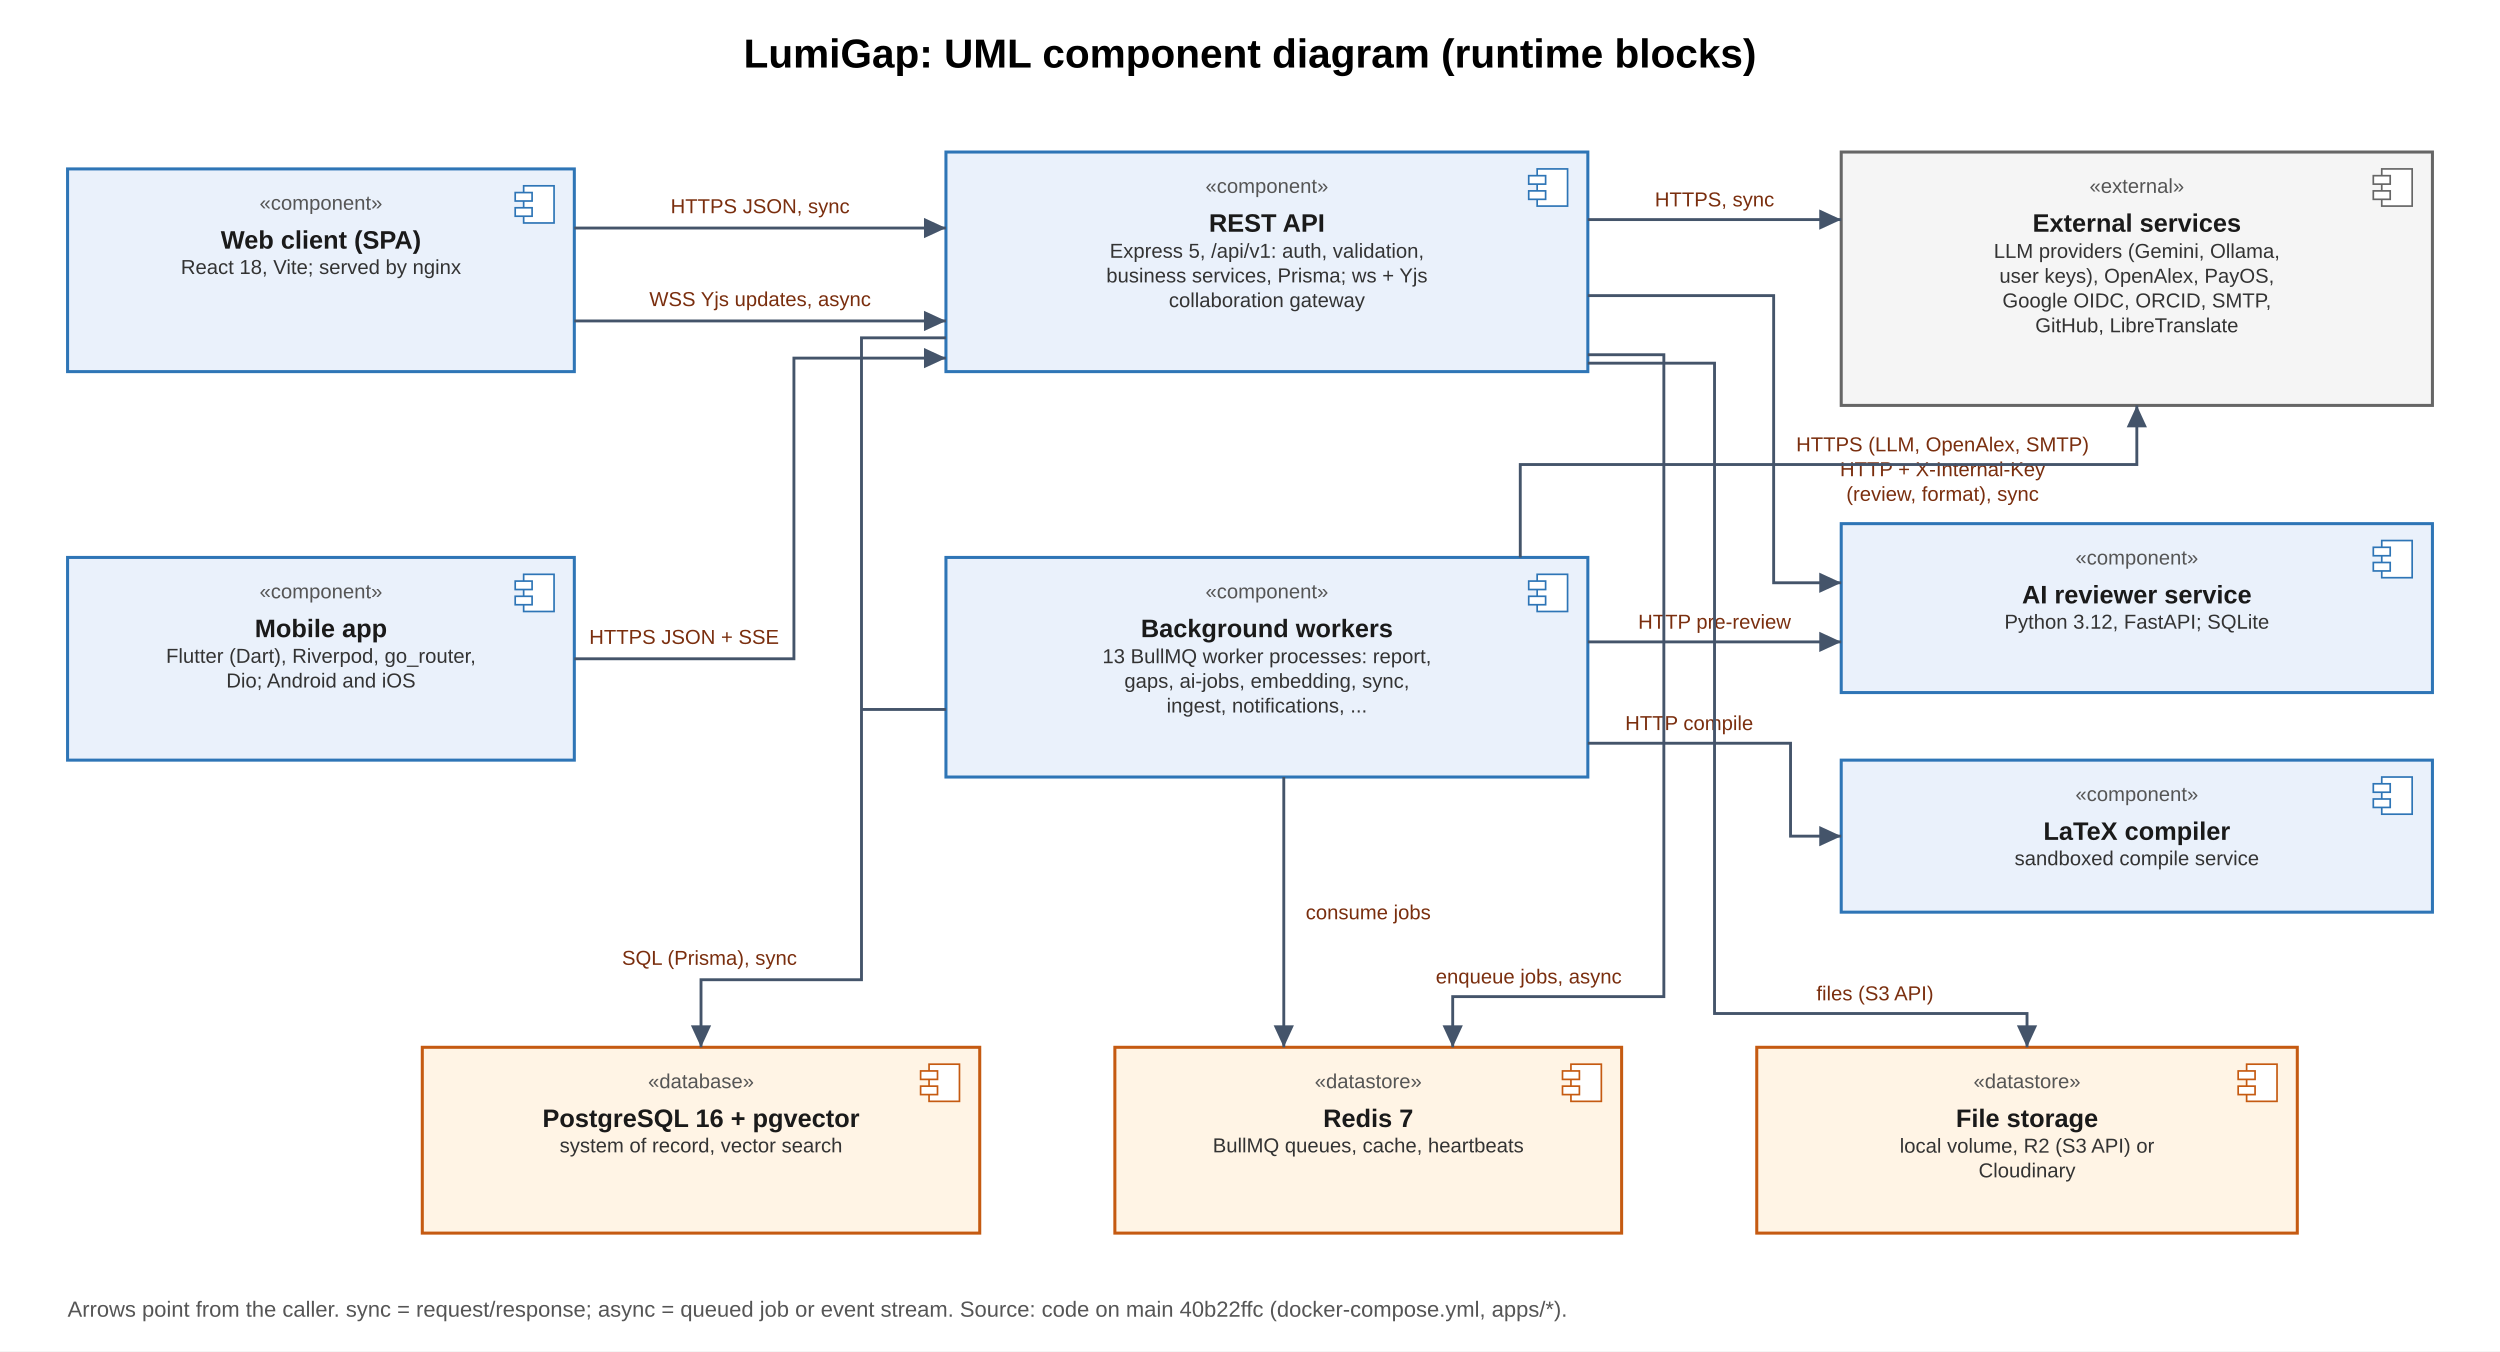
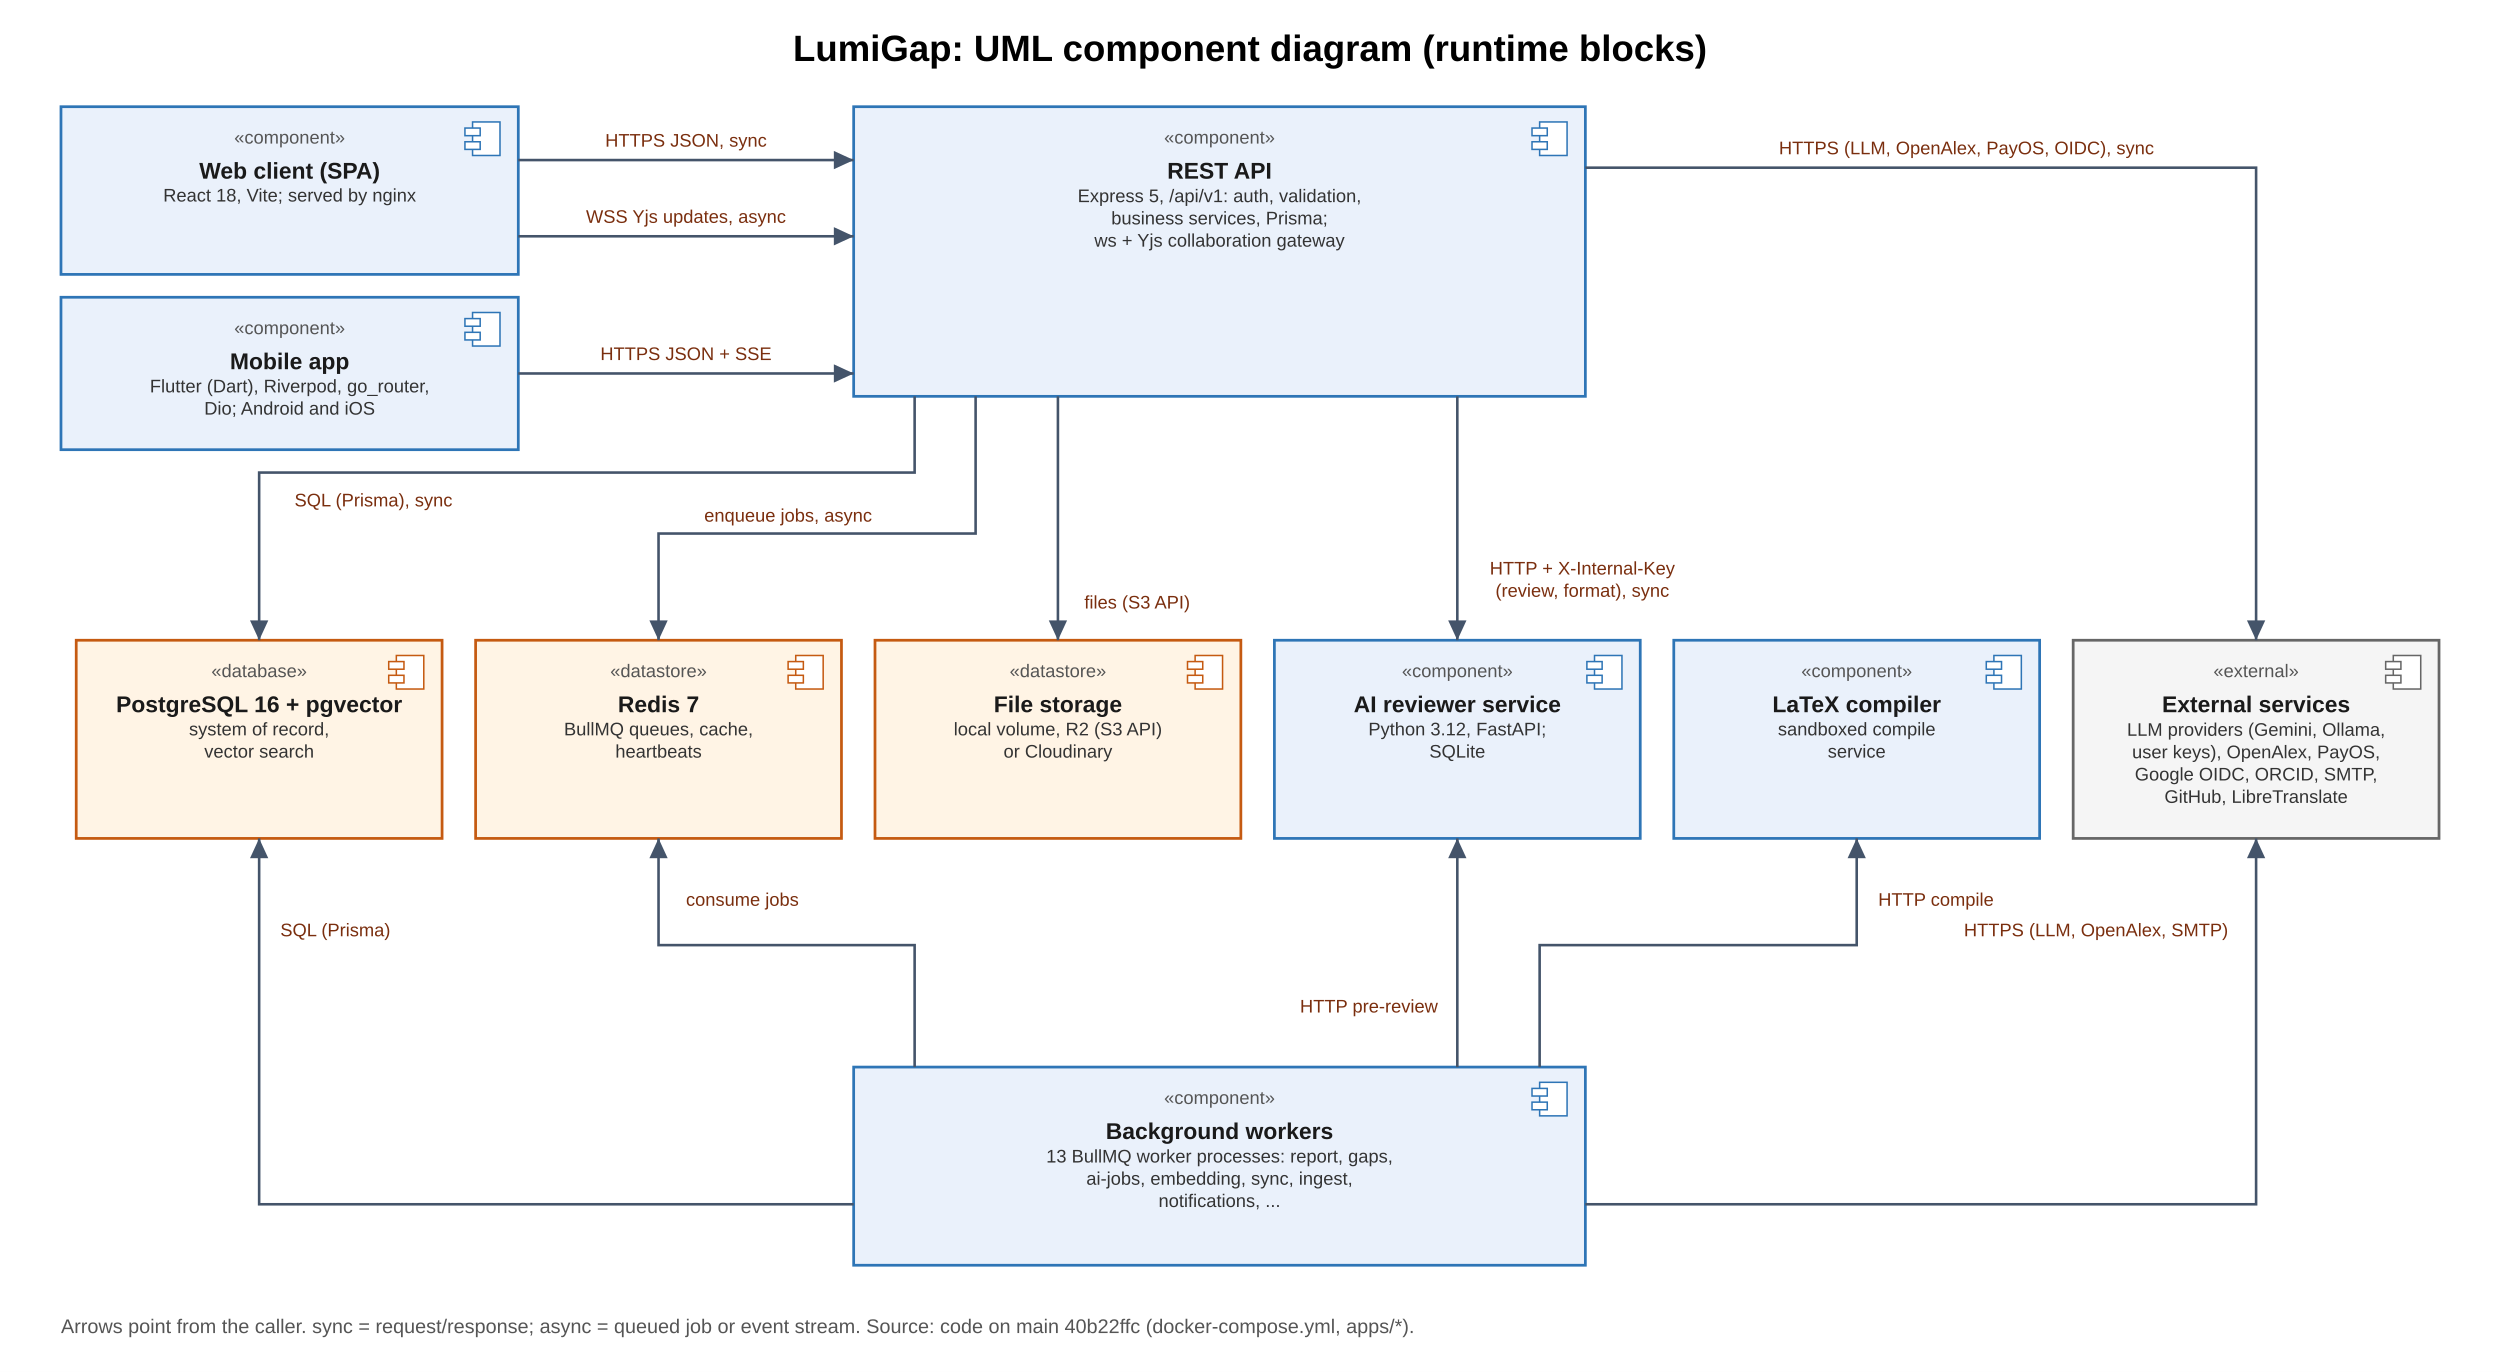
- <svg xmlns="http://www.w3.org/2000/svg" width="1480" height="800" viewBox="0 0 1480 800" font-family="Arial">
-   <rect width="1480" height="800" fill="white" />
-   <text x="740.0" y="40" font-size="24" font-weight="bold" text-anchor="middle">LumiGap: UML component diagram (runtime blocks)</text>
-   <rect x="40" y="100" width="300" height="120" fill="#EAF1FB" stroke="#2E75B6" stroke-width="1.8" />
-   <rect x="310" y="110" width="18" height="22" fill="white" stroke="#2E75B6" />
-   <rect x="305" y="114" width="10" height="5" fill="white" stroke="#2E75B6" />
-   <rect x="305" y="123" width="10" height="5" fill="white" stroke="#2E75B6" />
-   <text x="190.0" y="124.2" font-size="12" text-anchor="middle" font-weight="normal" fill="#555">«component»</text>
-   <text x="190.0" y="147.2" font-size="15" text-anchor="middle" font-weight="bold" fill="#1A1A1A">Web client (SPA)</text>
-   <text x="190.0" y="162.2" font-size="12" text-anchor="middle" font-weight="normal" fill="#333">React 18, Vite; served by nginx</text>
-   <rect x="40" y="330" width="300" height="120" fill="#EAF1FB" stroke="#2E75B6" stroke-width="1.8" />
-   <rect x="310" y="340" width="18" height="22" fill="white" stroke="#2E75B6" />
-   <rect x="305" y="344" width="10" height="5" fill="white" stroke="#2E75B6" />
-   <rect x="305" y="353" width="10" height="5" fill="white" stroke="#2E75B6" />
-   <text x="190.0" y="354.2" font-size="12" text-anchor="middle" font-weight="normal" fill="#555">«component»</text>
-   <text x="190.0" y="377.2" font-size="15" text-anchor="middle" font-weight="bold" fill="#1A1A1A">Mobile app</text>
-   <text x="190.0" y="392.4" font-size="12" text-anchor="middle" font-weight="normal" fill="#333">Flutter (Dart), Riverpod, go_router,</text>
-   <text x="190.0" y="407.0" font-size="12" text-anchor="middle" font-weight="normal" fill="#333">Dio; Android and iOS</text>
-   <rect x="560" y="90" width="380" height="130" fill="#EAF1FB" stroke="#2E75B6" stroke-width="1.8" />
-   <rect x="910" y="100" width="18" height="22" fill="white" stroke="#2E75B6" />
-   <rect x="905" y="104" width="10" height="5" fill="white" stroke="#2E75B6" />
-   <rect x="905" y="113" width="10" height="5" fill="white" stroke="#2E75B6" />
-   <text x="750.0" y="114.2" font-size="12" text-anchor="middle" font-weight="normal" fill="#555">«component»</text>
-   <text x="750.0" y="137.2" font-size="15" text-anchor="middle" font-weight="bold" fill="#1A1A1A">REST API</text>
-   <text x="750.0" y="152.6" font-size="12" text-anchor="middle" font-weight="normal" fill="#333">Express 5, /api/v1: auth, validation,</text>
-   <text x="750.0" y="167.2" font-size="12" text-anchor="middle" font-weight="normal" fill="#333">business services, Prisma; ws + Yjs</text>
-   <text x="750.0" y="181.8" font-size="12" text-anchor="middle" font-weight="normal" fill="#333">collaboration gateway</text>
-   <rect x="560" y="330" width="380" height="130" fill="#EAF1FB" stroke="#2E75B6" stroke-width="1.8" />
-   <rect x="910" y="340" width="18" height="22" fill="white" stroke="#2E75B6" />
-   <rect x="905" y="344" width="10" height="5" fill="white" stroke="#2E75B6" />
-   <rect x="905" y="353" width="10" height="5" fill="white" stroke="#2E75B6" />
-   <text x="750.0" y="354.2" font-size="12" text-anchor="middle" font-weight="normal" fill="#555">«component»</text>
-   <text x="750.0" y="377.2" font-size="15" text-anchor="middle" font-weight="bold" fill="#1A1A1A">Background workers</text>
-   <text x="750.0" y="392.6" font-size="12" text-anchor="middle" font-weight="normal" fill="#333">13 BullMQ worker processes: report,</text>
-   <text x="750.0" y="407.2" font-size="12" text-anchor="middle" font-weight="normal" fill="#333">gaps, ai-jobs, embedding, sync,</text>
-   <text x="750.0" y="421.8" font-size="12" text-anchor="middle" font-weight="normal" fill="#333">ingest, notifications, ...</text>
-   <rect x="1090" y="90" width="350" height="150" fill="#F5F5F5" stroke="#666" stroke-width="1.8" />
-   <rect x="1410" y="100" width="18" height="22" fill="white" stroke="#666" />
-   <rect x="1405" y="104" width="10" height="5" fill="white" stroke="#666" />
-   <rect x="1405" y="113" width="10" height="5" fill="white" stroke="#666" />
-   <text x="1265.0" y="114.2" font-size="12" text-anchor="middle" font-weight="normal" fill="#555">«external»</text>
-   <text x="1265.0" y="137.2" font-size="15" text-anchor="middle" font-weight="bold" fill="#1A1A1A">External services</text>
-   <text x="1265.0" y="152.7" font-size="12" text-anchor="middle" font-weight="normal" fill="#333">LLM providers (Gemini, Ollama,</text>
-   <text x="1265.0" y="167.4" font-size="12" text-anchor="middle" font-weight="normal" fill="#333">user keys), OpenAlex, PayOS,</text>
-   <text x="1265.0" y="182.0" font-size="12" text-anchor="middle" font-weight="normal" fill="#333">Google OIDC, ORCID, SMTP,</text>
-   <text x="1265.0" y="196.7" font-size="12" text-anchor="middle" font-weight="normal" fill="#333">GitHub, LibreTranslate</text>
-   <rect x="1090" y="310" width="350" height="100" fill="#EAF1FB" stroke="#2E75B6" stroke-width="1.8" />
-   <rect x="1410" y="320" width="18" height="22" fill="white" stroke="#2E75B6" />
-   <rect x="1405" y="324" width="10" height="5" fill="white" stroke="#2E75B6" />
-   <rect x="1405" y="333" width="10" height="5" fill="white" stroke="#2E75B6" />
-   <text x="1265.0" y="334.2" font-size="12" text-anchor="middle" font-weight="normal" fill="#555">«component»</text>
-   <text x="1265.0" y="357.2" font-size="15" text-anchor="middle" font-weight="bold" fill="#1A1A1A">AI reviewer service</text>
-   <text x="1265.0" y="372.2" font-size="12" text-anchor="middle" font-weight="normal" fill="#333">Python 3.12, FastAPI; SQLite</text>
-   <rect x="1090" y="450" width="350" height="90" fill="#EAF1FB" stroke="#2E75B6" stroke-width="1.8" />
-   <rect x="1410" y="460" width="18" height="22" fill="white" stroke="#2E75B6" />
-   <rect x="1405" y="464" width="10" height="5" fill="white" stroke="#2E75B6" />
-   <rect x="1405" y="473" width="10" height="5" fill="white" stroke="#2E75B6" />
-   <text x="1265.0" y="474.2" font-size="12" text-anchor="middle" font-weight="normal" fill="#555">«component»</text>
-   <text x="1265.0" y="497.2" font-size="15" text-anchor="middle" font-weight="bold" fill="#1A1A1A">LaTeX compiler</text>
-   <text x="1265.0" y="512.2" font-size="12" text-anchor="middle" font-weight="normal" fill="#333">sandboxed compile service</text>
-   <rect x="250" y="620" width="330" height="110" fill="#FFF4E5" stroke="#C55A11" stroke-width="1.8" />
-   <rect x="550" y="630" width="18" height="22" fill="white" stroke="#C55A11" />
-   <rect x="545" y="634" width="10" height="5" fill="white" stroke="#C55A11" />
-   <rect x="545" y="643" width="10" height="5" fill="white" stroke="#C55A11" />
-   <text x="415.0" y="644.2" font-size="12" text-anchor="middle" font-weight="normal" fill="#555">«database»</text>
-   <text x="415.0" y="667.2" font-size="15" text-anchor="middle" font-weight="bold" fill="#1A1A1A">PostgreSQL 16 + pgvector</text>
-   <text x="415.0" y="682.2" font-size="12" text-anchor="middle" font-weight="normal" fill="#333">system of record, vector search</text>
-   <rect x="660" y="620" width="300" height="110" fill="#FFF4E5" stroke="#C55A11" stroke-width="1.8" />
-   <rect x="930" y="630" width="18" height="22" fill="white" stroke="#C55A11" />
-   <rect x="925" y="634" width="10" height="5" fill="white" stroke="#C55A11" />
-   <rect x="925" y="643" width="10" height="5" fill="white" stroke="#C55A11" />
-   <text x="810.0" y="644.2" font-size="12" text-anchor="middle" font-weight="normal" fill="#555">«datastore»</text>
-   <text x="810.0" y="667.2" font-size="15" text-anchor="middle" font-weight="bold" fill="#1A1A1A">Redis 7</text>
-   <text x="810.0" y="682.2" font-size="12" text-anchor="middle" font-weight="normal" fill="#333">BullMQ queues, cache, heartbeats</text>
-   <rect x="1040" y="620" width="320" height="110" fill="#FFF4E5" stroke="#C55A11" stroke-width="1.8" />
-   <rect x="1330" y="630" width="18" height="22" fill="white" stroke="#C55A11" />
-   <rect x="1325" y="634" width="10" height="5" fill="white" stroke="#C55A11" />
-   <rect x="1325" y="643" width="10" height="5" fill="white" stroke="#C55A11" />
-   <text x="1200.0" y="644.2" font-size="12" text-anchor="middle" font-weight="normal" fill="#555">«datastore»</text>
-   <text x="1200.0" y="667.2" font-size="15" text-anchor="middle" font-weight="bold" fill="#1A1A1A">File storage</text>
-   <text x="1200.0" y="682.4" font-size="12" text-anchor="middle" font-weight="normal" fill="#333">local volume, R2 (S3 API) or</text>
-   <text x="1200.0" y="697.0" font-size="12" text-anchor="middle" font-weight="normal" fill="#333">Cloudinary</text>
-   <polyline points="340.0,135.0 560.0,135.0" fill="none" stroke="#44546A" stroke-width="1.7" />
-   <polygon points="560.0,135.0 547.0,129.0 547.0,141.0" fill="#44546A" />
-   <text x="450.0" y="126.2" font-size="12" text-anchor="middle" font-weight="normal" fill="#7A2E0E">HTTPS JSON, sync</text>
-   <polyline points="340.0,190.0 560.0,190.0" fill="none" stroke="#44546A" stroke-width="1.7" />
-   <polygon points="560.0,190.0 547.0,184.0 547.0,196.0" fill="#44546A" />
-   <text x="450.0" y="181.2" font-size="12" text-anchor="middle" font-weight="normal" fill="#7A2E0E">WSS Yjs updates, async</text>
-   <polyline points="340.0,390.0 470.0,390.0 470.0,212.0 560.0,212.0" fill="none" stroke="#44546A" stroke-width="1.7" />
-   <polygon points="560.0,212.0 547.0,206.0 547.0,218.0" fill="#44546A" />
-   <text x="405.0" y="381.2" font-size="12" text-anchor="middle" font-weight="normal" fill="#7A2E0E">HTTPS JSON + SSE</text>
-   <polyline points="940.0,130.0 1090.0,130.0" fill="none" stroke="#44546A" stroke-width="1.7" />
-   <polygon points="1090.0,130.0 1077.0,124.0 1077.0,136.0" fill="#44546A" />
-   <text x="1015.0" y="122.2" font-size="12" text-anchor="middle" font-weight="normal" fill="#7A2E0E">HTTPS, sync</text>
-   <polyline points="940.0,175.0 1050.0,175.0 1050.0,345.0 1090.0,345.0" fill="none" stroke="#44546A" stroke-width="1.7" />
-   <polygon points="1090.0,345.0 1077.0,339.0 1077.0,351.0" fill="#44546A" />
-   <text x="1150.0" y="281.9" font-size="12" text-anchor="middle" font-weight="normal" fill="#7A2E0E">HTTP + X-Internal-Key</text>
-   <text x="1150.0" y="296.5" font-size="12" text-anchor="middle" font-weight="normal" fill="#7A2E0E">(review, format), sync</text>
-   <polyline points="940.0,380.0 1090.0,380.0" fill="none" stroke="#44546A" stroke-width="1.7" />
-   <polygon points="1090.0,380.0 1077.0,374.0 1077.0,386.0" fill="#44546A" />
-   <text x="1015.0" y="372.2" font-size="12" text-anchor="middle" font-weight="normal" fill="#7A2E0E">HTTP pre-review</text>
-   <polyline points="940.0,440.0 1060.0,440.0 1060.0,495.0 1090.0,495.0" fill="none" stroke="#44546A" stroke-width="1.7" />
-   <polygon points="1090.0,495.0 1077.0,489.0 1077.0,501.0" fill="#44546A" />
-   <text x="1000.0" y="432.2" font-size="12" text-anchor="middle" font-weight="normal" fill="#7A2E0E">HTTP compile</text>
-   <polyline points="900.0,330.0 900.0,275.0 1265.0,275.0 1265.0,240.0" fill="none" stroke="#44546A" stroke-width="1.7" />
-   <polygon points="1265.0,240.0 1259.0,253.0 1271.0,253.0" fill="#44546A" />
-   <text x="1150.0" y="267.2" font-size="12" text-anchor="middle" font-weight="normal" fill="#7A2E0E">HTTPS (LLM, OpenAlex, SMTP)</text>
-   <polyline points="560.0,200.0 510.0,200.0 510.0,580.0 415.0,580.0 415.0,620.0" fill="none" stroke="#44546A" stroke-width="1.7" />
-   <polygon points="415.0,620.0 421.0,607.0 409.0,607.0" fill="#44546A" />
-   <text x="420.0" y="571.2" font-size="12" text-anchor="middle" font-weight="normal" fill="#7A2E0E">SQL (Prisma), sync</text>
-   <polyline points="560.0,420.0 510.0,420.0" fill="none" stroke="#44546A" stroke-width="1.7" />
-   <polyline points="940.0,210.0 985.0,210.0 985.0,590.0 860.0,590.0 860.0,620.0" fill="none" stroke="#44546A" stroke-width="1.7" />
-   <polygon points="860.0,620.0 866.0,607.0 854.0,607.0" fill="#44546A" />
-   <text x="905.0" y="582.2" font-size="12" text-anchor="middle" font-weight="normal" fill="#7A2E0E">enqueue jobs, async</text>
-   <polyline points="760.0,460.0 760.0,620.0" fill="none" stroke="#44546A" stroke-width="1.7" />
-   <polygon points="760.0,620.0 766.0,607.0 754.0,607.0" fill="#44546A" />
-   <text x="810.0" y="544.2" font-size="12" text-anchor="middle" font-weight="normal" fill="#7A2E0E">consume jobs</text>
-   <polyline points="940.0,215.0 1015.0,215.0 1015.0,600.0 1200.0,600.0 1200.0,620.0" fill="none" stroke="#44546A" stroke-width="1.7" />
-   <polygon points="1200.0,620.0 1206.0,607.0 1194.0,607.0" fill="#44546A" />
-   <text x="1110.0" y="592.2" font-size="12" text-anchor="middle" font-weight="normal" fill="#7A2E0E">files (S3 API)</text>
-   <text x="40.0" y="779.5" font-size="13" text-anchor="start" font-weight="normal" fill="#555">Arrows point from the caller. sync = request/response; async = queued job or event stream. Source: code on main 40b22ffc (docker-compose.yml, apps/*).</text>
+ <svg xmlns="http://www.w3.org/2000/svg" width="1640" height="900" viewBox="0 0 1640 900" font-family="Arial">
+   <rect width="1640" height="900" fill="white" />
+   <text x="820.0" y="40" font-size="24" font-weight="bold" text-anchor="middle">LumiGap: UML component diagram (runtime blocks)</text>
+   <rect x="40" y="70" width="300" height="110" fill="#EAF1FB" stroke="#2E75B6" stroke-width="1.8" />
+   <rect x="310" y="80" width="18" height="22" fill="white" stroke="#2E75B6" />
+   <rect x="305" y="84" width="10" height="5" fill="white" stroke="#2E75B6" />
+   <rect x="305" y="93" width="10" height="5" fill="white" stroke="#2E75B6" />
+   <text x="190.0" y="94.2" font-size="12" text-anchor="middle" font-weight="normal" fill="#555">«component»</text>
+   <text x="190.0" y="117.2" font-size="15" text-anchor="middle" font-weight="bold" fill="#1A1A1A">Web client (SPA)</text>
+   <text x="190.0" y="132.2" font-size="12" text-anchor="middle" font-weight="normal" fill="#333">React 18, Vite; served by nginx</text>
+   <rect x="40" y="195" width="300" height="100" fill="#EAF1FB" stroke="#2E75B6" stroke-width="1.8" />
+   <rect x="310" y="205" width="18" height="22" fill="white" stroke="#2E75B6" />
+   <rect x="305" y="209" width="10" height="5" fill="white" stroke="#2E75B6" />
+   <rect x="305" y="218" width="10" height="5" fill="white" stroke="#2E75B6" />
+   <text x="190.0" y="219.2" font-size="12" text-anchor="middle" font-weight="normal" fill="#555">«component»</text>
+   <text x="190.0" y="242.2" font-size="15" text-anchor="middle" font-weight="bold" fill="#1A1A1A">Mobile app</text>
+   <text x="190.0" y="257.4" font-size="12" text-anchor="middle" font-weight="normal" fill="#333">Flutter (Dart), Riverpod, go_router,</text>
+   <text x="190.0" y="272.0" font-size="12" text-anchor="middle" font-weight="normal" fill="#333">Dio; Android and iOS</text>
+   <rect x="560" y="70" width="480" height="190" fill="#EAF1FB" stroke="#2E75B6" stroke-width="1.8" />
+   <rect x="1010" y="80" width="18" height="22" fill="white" stroke="#2E75B6" />
+   <rect x="1005" y="84" width="10" height="5" fill="white" stroke="#2E75B6" />
+   <rect x="1005" y="93" width="10" height="5" fill="white" stroke="#2E75B6" />
+   <text x="800.0" y="94.2" font-size="12" text-anchor="middle" font-weight="normal" fill="#555">«component»</text>
+   <text x="800.0" y="117.2" font-size="15" text-anchor="middle" font-weight="bold" fill="#1A1A1A">REST API</text>
+   <text x="800.0" y="132.6" font-size="12" text-anchor="middle" font-weight="normal" fill="#333">Express 5, /api/v1: auth, validation,</text>
+   <text x="800.0" y="147.2" font-size="12" text-anchor="middle" font-weight="normal" fill="#333">business services, Prisma;</text>
+   <text x="800.0" y="161.8" font-size="12" text-anchor="middle" font-weight="normal" fill="#333">ws + Yjs collaboration gateway</text>
+   <rect x="560" y="700" width="480" height="130" fill="#EAF1FB" stroke="#2E75B6" stroke-width="1.8" />
+   <rect x="1010" y="710" width="18" height="22" fill="white" stroke="#2E75B6" />
+   <rect x="1005" y="714" width="10" height="5" fill="white" stroke="#2E75B6" />
+   <rect x="1005" y="723" width="10" height="5" fill="white" stroke="#2E75B6" />
+   <text x="800.0" y="724.2" font-size="12" text-anchor="middle" font-weight="normal" fill="#555">«component»</text>
+   <text x="800.0" y="747.2" font-size="15" text-anchor="middle" font-weight="bold" fill="#1A1A1A">Background workers</text>
+   <text x="800.0" y="762.6" font-size="12" text-anchor="middle" font-weight="normal" fill="#333">13 BullMQ worker processes: report, gaps,</text>
+   <text x="800.0" y="777.2" font-size="12" text-anchor="middle" font-weight="normal" fill="#333">ai-jobs, embedding, sync, ingest,</text>
+   <text x="800.0" y="791.8" font-size="12" text-anchor="middle" font-weight="normal" fill="#333">notifications, ...</text>
+   <rect x="50" y="420" width="240" height="130" fill="#FFF4E5" stroke="#C55A11" stroke-width="1.8" />
+   <rect x="260" y="430" width="18" height="22" fill="white" stroke="#C55A11" />
+   <rect x="255" y="434" width="10" height="5" fill="white" stroke="#C55A11" />
+   <rect x="255" y="443" width="10" height="5" fill="white" stroke="#C55A11" />
+   <text x="170.0" y="444.2" font-size="12" text-anchor="middle" font-weight="normal" fill="#555">«database»</text>
+   <text x="170.0" y="467.2" font-size="15" text-anchor="middle" font-weight="bold" fill="#1A1A1A">PostgreSQL 16 + pgvector</text>
+   <text x="170.0" y="482.4" font-size="12" text-anchor="middle" font-weight="normal" fill="#333">system of record,</text>
+   <text x="170.0" y="497.0" font-size="12" text-anchor="middle" font-weight="normal" fill="#333">vector search</text>
+   <rect x="312" y="420" width="240" height="130" fill="#FFF4E5" stroke="#C55A11" stroke-width="1.8" />
+   <rect x="522" y="430" width="18" height="22" fill="white" stroke="#C55A11" />
+   <rect x="517" y="434" width="10" height="5" fill="white" stroke="#C55A11" />
+   <rect x="517" y="443" width="10" height="5" fill="white" stroke="#C55A11" />
+   <text x="432.0" y="444.2" font-size="12" text-anchor="middle" font-weight="normal" fill="#555">«datastore»</text>
+   <text x="432.0" y="467.2" font-size="15" text-anchor="middle" font-weight="bold" fill="#1A1A1A">Redis 7</text>
+   <text x="432.0" y="482.4" font-size="12" text-anchor="middle" font-weight="normal" fill="#333">BullMQ queues, cache,</text>
+   <text x="432.0" y="497.0" font-size="12" text-anchor="middle" font-weight="normal" fill="#333">heartbeats</text>
+   <rect x="574" y="420" width="240" height="130" fill="#FFF4E5" stroke="#C55A11" stroke-width="1.8" />
+   <rect x="784" y="430" width="18" height="22" fill="white" stroke="#C55A11" />
+   <rect x="779" y="434" width="10" height="5" fill="white" stroke="#C55A11" />
+   <rect x="779" y="443" width="10" height="5" fill="white" stroke="#C55A11" />
+   <text x="694.0" y="444.2" font-size="12" text-anchor="middle" font-weight="normal" fill="#555">«datastore»</text>
+   <text x="694.0" y="467.2" font-size="15" text-anchor="middle" font-weight="bold" fill="#1A1A1A">File storage</text>
+   <text x="694.0" y="482.4" font-size="12" text-anchor="middle" font-weight="normal" fill="#333">local volume, R2 (S3 API)</text>
+   <text x="694.0" y="497.0" font-size="12" text-anchor="middle" font-weight="normal" fill="#333">or Cloudinary</text>
+   <rect x="836" y="420" width="240" height="130" fill="#EAF1FB" stroke="#2E75B6" stroke-width="1.8" />
+   <rect x="1046" y="430" width="18" height="22" fill="white" stroke="#2E75B6" />
+   <rect x="1041" y="434" width="10" height="5" fill="white" stroke="#2E75B6" />
+   <rect x="1041" y="443" width="10" height="5" fill="white" stroke="#2E75B6" />
+   <text x="956.0" y="444.2" font-size="12" text-anchor="middle" font-weight="normal" fill="#555">«component»</text>
+   <text x="956.0" y="467.2" font-size="15" text-anchor="middle" font-weight="bold" fill="#1A1A1A">AI reviewer service</text>
+   <text x="956.0" y="482.4" font-size="12" text-anchor="middle" font-weight="normal" fill="#333">Python 3.12, FastAPI;</text>
+   <text x="956.0" y="497.0" font-size="12" text-anchor="middle" font-weight="normal" fill="#333">SQLite</text>
+   <rect x="1098" y="420" width="240" height="130" fill="#EAF1FB" stroke="#2E75B6" stroke-width="1.8" />
+   <rect x="1308" y="430" width="18" height="22" fill="white" stroke="#2E75B6" />
+   <rect x="1303" y="434" width="10" height="5" fill="white" stroke="#2E75B6" />
+   <rect x="1303" y="443" width="10" height="5" fill="white" stroke="#2E75B6" />
+   <text x="1218.0" y="444.2" font-size="12" text-anchor="middle" font-weight="normal" fill="#555">«component»</text>
+   <text x="1218.0" y="467.2" font-size="15" text-anchor="middle" font-weight="bold" fill="#1A1A1A">LaTeX compiler</text>
+   <text x="1218.0" y="482.4" font-size="12" text-anchor="middle" font-weight="normal" fill="#333">sandboxed compile</text>
+   <text x="1218.0" y="497.0" font-size="12" text-anchor="middle" font-weight="normal" fill="#333">service</text>
+   <rect x="1360" y="420" width="240" height="130" fill="#F5F5F5" stroke="#666" stroke-width="1.8" />
+   <rect x="1570" y="430" width="18" height="22" fill="white" stroke="#666" />
+   <rect x="1565" y="434" width="10" height="5" fill="white" stroke="#666" />
+   <rect x="1565" y="443" width="10" height="5" fill="white" stroke="#666" />
+   <text x="1480.0" y="444.2" font-size="12" text-anchor="middle" font-weight="normal" fill="#555">«external»</text>
+   <text x="1480.0" y="467.2" font-size="15" text-anchor="middle" font-weight="bold" fill="#1A1A1A">External services</text>
+   <text x="1480.0" y="482.7" font-size="12" text-anchor="middle" font-weight="normal" fill="#333">LLM providers (Gemini, Ollama,</text>
+   <text x="1480.0" y="497.4" font-size="12" text-anchor="middle" font-weight="normal" fill="#333">user keys), OpenAlex, PayOS,</text>
+   <text x="1480.0" y="512.0" font-size="12" text-anchor="middle" font-weight="normal" fill="#333">Google OIDC, ORCID, SMTP,</text>
+   <text x="1480.0" y="526.7" font-size="12" text-anchor="middle" font-weight="normal" fill="#333">GitHub, LibreTranslate</text>
+   <polyline points="340.0,105.0 560.0,105.0" fill="none" stroke="#44546A" stroke-width="1.7" />
+   <polygon points="560.0,105.0 547.0,99.0 547.0,111.0" fill="#44546A" />
+   <text x="450.0" y="96.2" font-size="12" text-anchor="middle" font-weight="normal" fill="#7A2E0E">HTTPS JSON, sync</text>
+   <polyline points="340.0,155.0 560.0,155.0" fill="none" stroke="#44546A" stroke-width="1.7" />
+   <polygon points="560.0,155.0 547.0,149.0 547.0,161.0" fill="#44546A" />
+   <text x="450.0" y="146.2" font-size="12" text-anchor="middle" font-weight="normal" fill="#7A2E0E">WSS Yjs updates, async</text>
+   <polyline points="340.0,245.0 560.0,245.0" fill="none" stroke="#44546A" stroke-width="1.7" />
+   <polygon points="560.0,245.0 547.0,239.0 547.0,251.0" fill="#44546A" />
+   <text x="450.0" y="236.2" font-size="12" text-anchor="middle" font-weight="normal" fill="#7A2E0E">HTTPS JSON + SSE</text>
+   <polyline points="600.0,260.0 600.0,310.0 170.0,310.0 170.0,420.0" fill="none" stroke="#44546A" stroke-width="1.7" />
+   <polygon points="170.0,420.0 176.0,407.0 164.0,407.0" fill="#44546A" />
+   <text x="245.0" y="332.2" font-size="12" text-anchor="middle" font-weight="normal" fill="#7A2E0E">SQL (Prisma), sync</text>
+   <polyline points="640.0,260.0 640.0,350.0 432.0,350.0 432.0,420.0" fill="none" stroke="#44546A" stroke-width="1.7" />
+   <polygon points="432.0,420.0 438.0,407.0 426.0,407.0" fill="#44546A" />
+   <text x="517.0" y="342.2" font-size="12" text-anchor="middle" font-weight="normal" fill="#7A2E0E">enqueue jobs, async</text>
+   <polyline points="694.0,260.0 694.0,420.0" fill="none" stroke="#44546A" stroke-width="1.7" />
+   <polygon points="694.0,420.0 700.0,407.0 688.0,407.0" fill="#44546A" />
+   <text x="746.0" y="399.2" font-size="12" text-anchor="middle" font-weight="normal" fill="#7A2E0E">files (S3 API)</text>
+   <polyline points="956.0,260.0 956.0,420.0" fill="none" stroke="#44546A" stroke-width="1.7" />
+   <polygon points="956.0,420.0 962.0,407.0 950.0,407.0" fill="#44546A" />
+   <text x="1038.0" y="376.9" font-size="12" text-anchor="middle" font-weight="normal" fill="#7A2E0E">HTTP + X-Internal-Key</text>
+   <text x="1038.0" y="391.5" font-size="12" text-anchor="middle" font-weight="normal" fill="#7A2E0E">(review, format), sync</text>
+   <polyline points="1040.0,110.0 1480.0,110.0 1480.0,420.0" fill="none" stroke="#44546A" stroke-width="1.7" />
+   <polygon points="1480.0,420.0 1486.0,407.0 1474.0,407.0" fill="#44546A" />
+   <text x="1290.0" y="101.2" font-size="12" text-anchor="middle" font-weight="normal" fill="#7A2E0E">HTTPS (LLM, OpenAlex, PayOS, OIDC), sync</text>
+   <polyline points="560.0,790.0 170.0,790.0 170.0,550.0" fill="none" stroke="#44546A" stroke-width="1.7" />
+   <polygon points="170.0,550.0 164.0,563.0 176.0,563.0" fill="#44546A" />
+   <text x="220.0" y="614.2" font-size="12" text-anchor="middle" font-weight="normal" fill="#7A2E0E">SQL (Prisma)</text>
+   <polyline points="600.0,700.0 600.0,620.0 432.0,620.0 432.0,550.0" fill="none" stroke="#44546A" stroke-width="1.7" />
+   <polygon points="432.0,550.0 426.0,563.0 438.0,563.0" fill="#44546A" />
+   <text x="487.0" y="594.2" font-size="12" text-anchor="middle" font-weight="normal" fill="#7A2E0E">consume jobs</text>
+   <polyline points="956.0,700.0 956.0,550.0" fill="none" stroke="#44546A" stroke-width="1.7" />
+   <polygon points="956.0,550.0 950.0,563.0 962.0,563.0" fill="#44546A" />
+   <text x="898.0" y="664.2" font-size="12" text-anchor="middle" font-weight="normal" fill="#7A2E0E">HTTP pre-review</text>
+   <polyline points="1010.0,700.0 1010.0,620.0 1218.0,620.0 1218.0,550.0" fill="none" stroke="#44546A" stroke-width="1.7" />
+   <polygon points="1218.0,550.0 1212.0,563.0 1224.0,563.0" fill="#44546A" />
+   <text x="1270.0" y="594.2" font-size="12" text-anchor="middle" font-weight="normal" fill="#7A2E0E">HTTP compile</text>
+   <polyline points="1040.0,790.0 1480.0,790.0 1480.0,550.0" fill="none" stroke="#44546A" stroke-width="1.7" />
+   <polygon points="1480.0,550.0 1474.0,563.0 1486.0,563.0" fill="#44546A" />
+   <text x="1375.0" y="614.2" font-size="12" text-anchor="middle" font-weight="normal" fill="#7A2E0E">HTTPS (LLM, OpenAlex, SMTP)</text>
+   <text x="40.0" y="874.5" font-size="13" text-anchor="start" font-weight="normal" fill="#555">Arrows point from the caller. sync = request/response; async = queued job or event stream. Source: code on main 40b22ffc (docker-compose.yml, apps/*).</text>
</svg>
